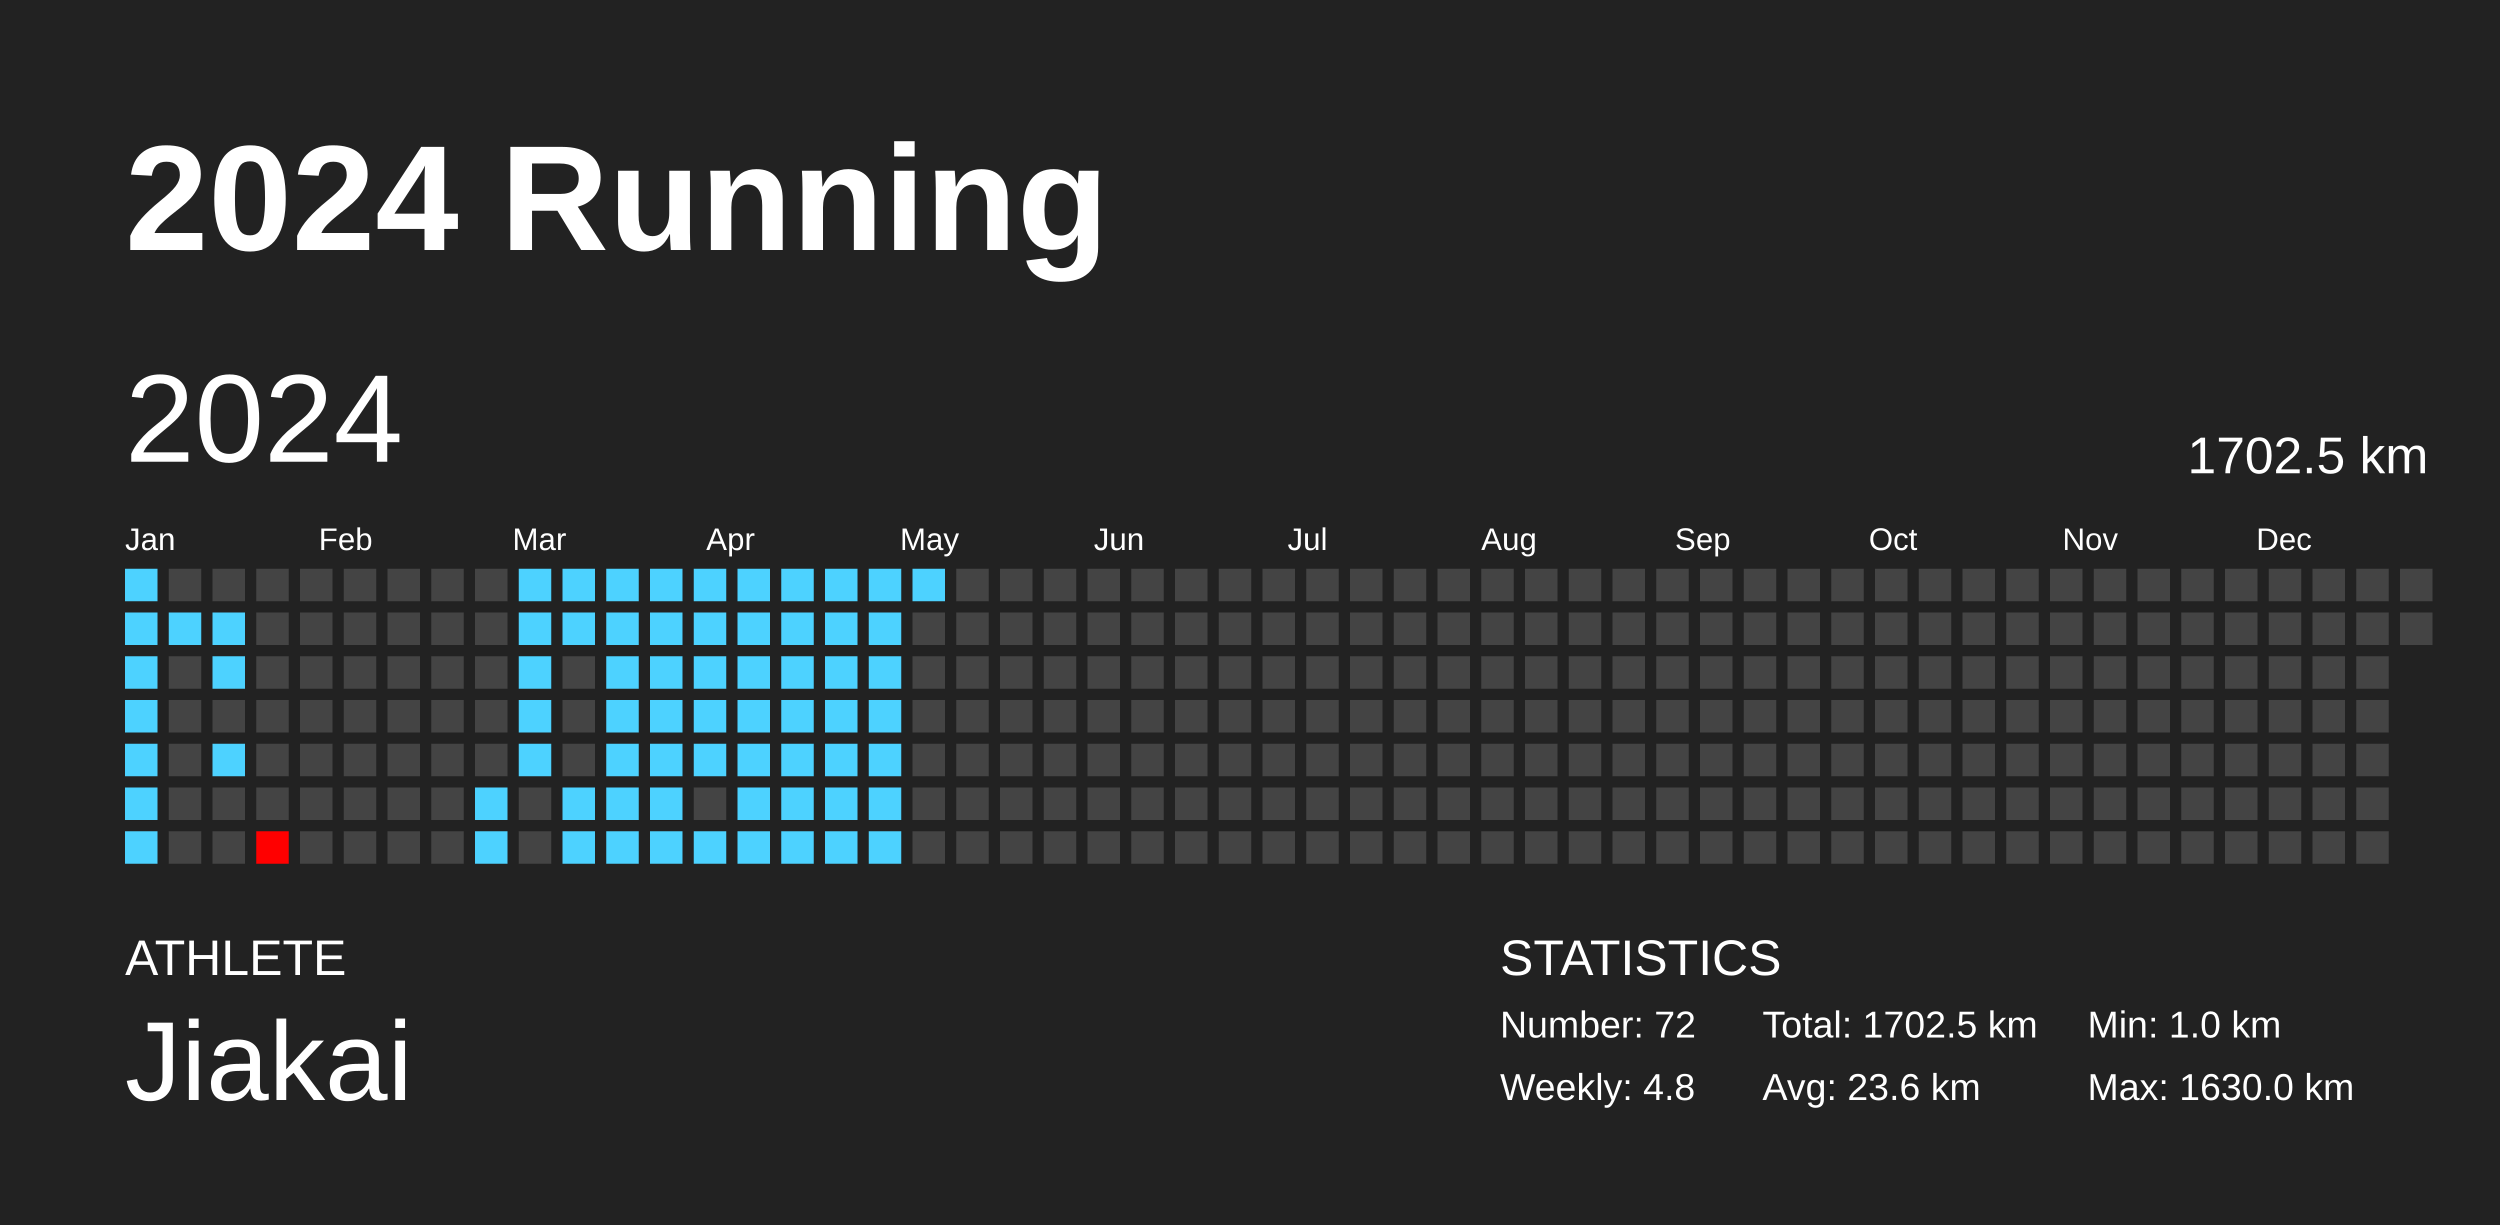
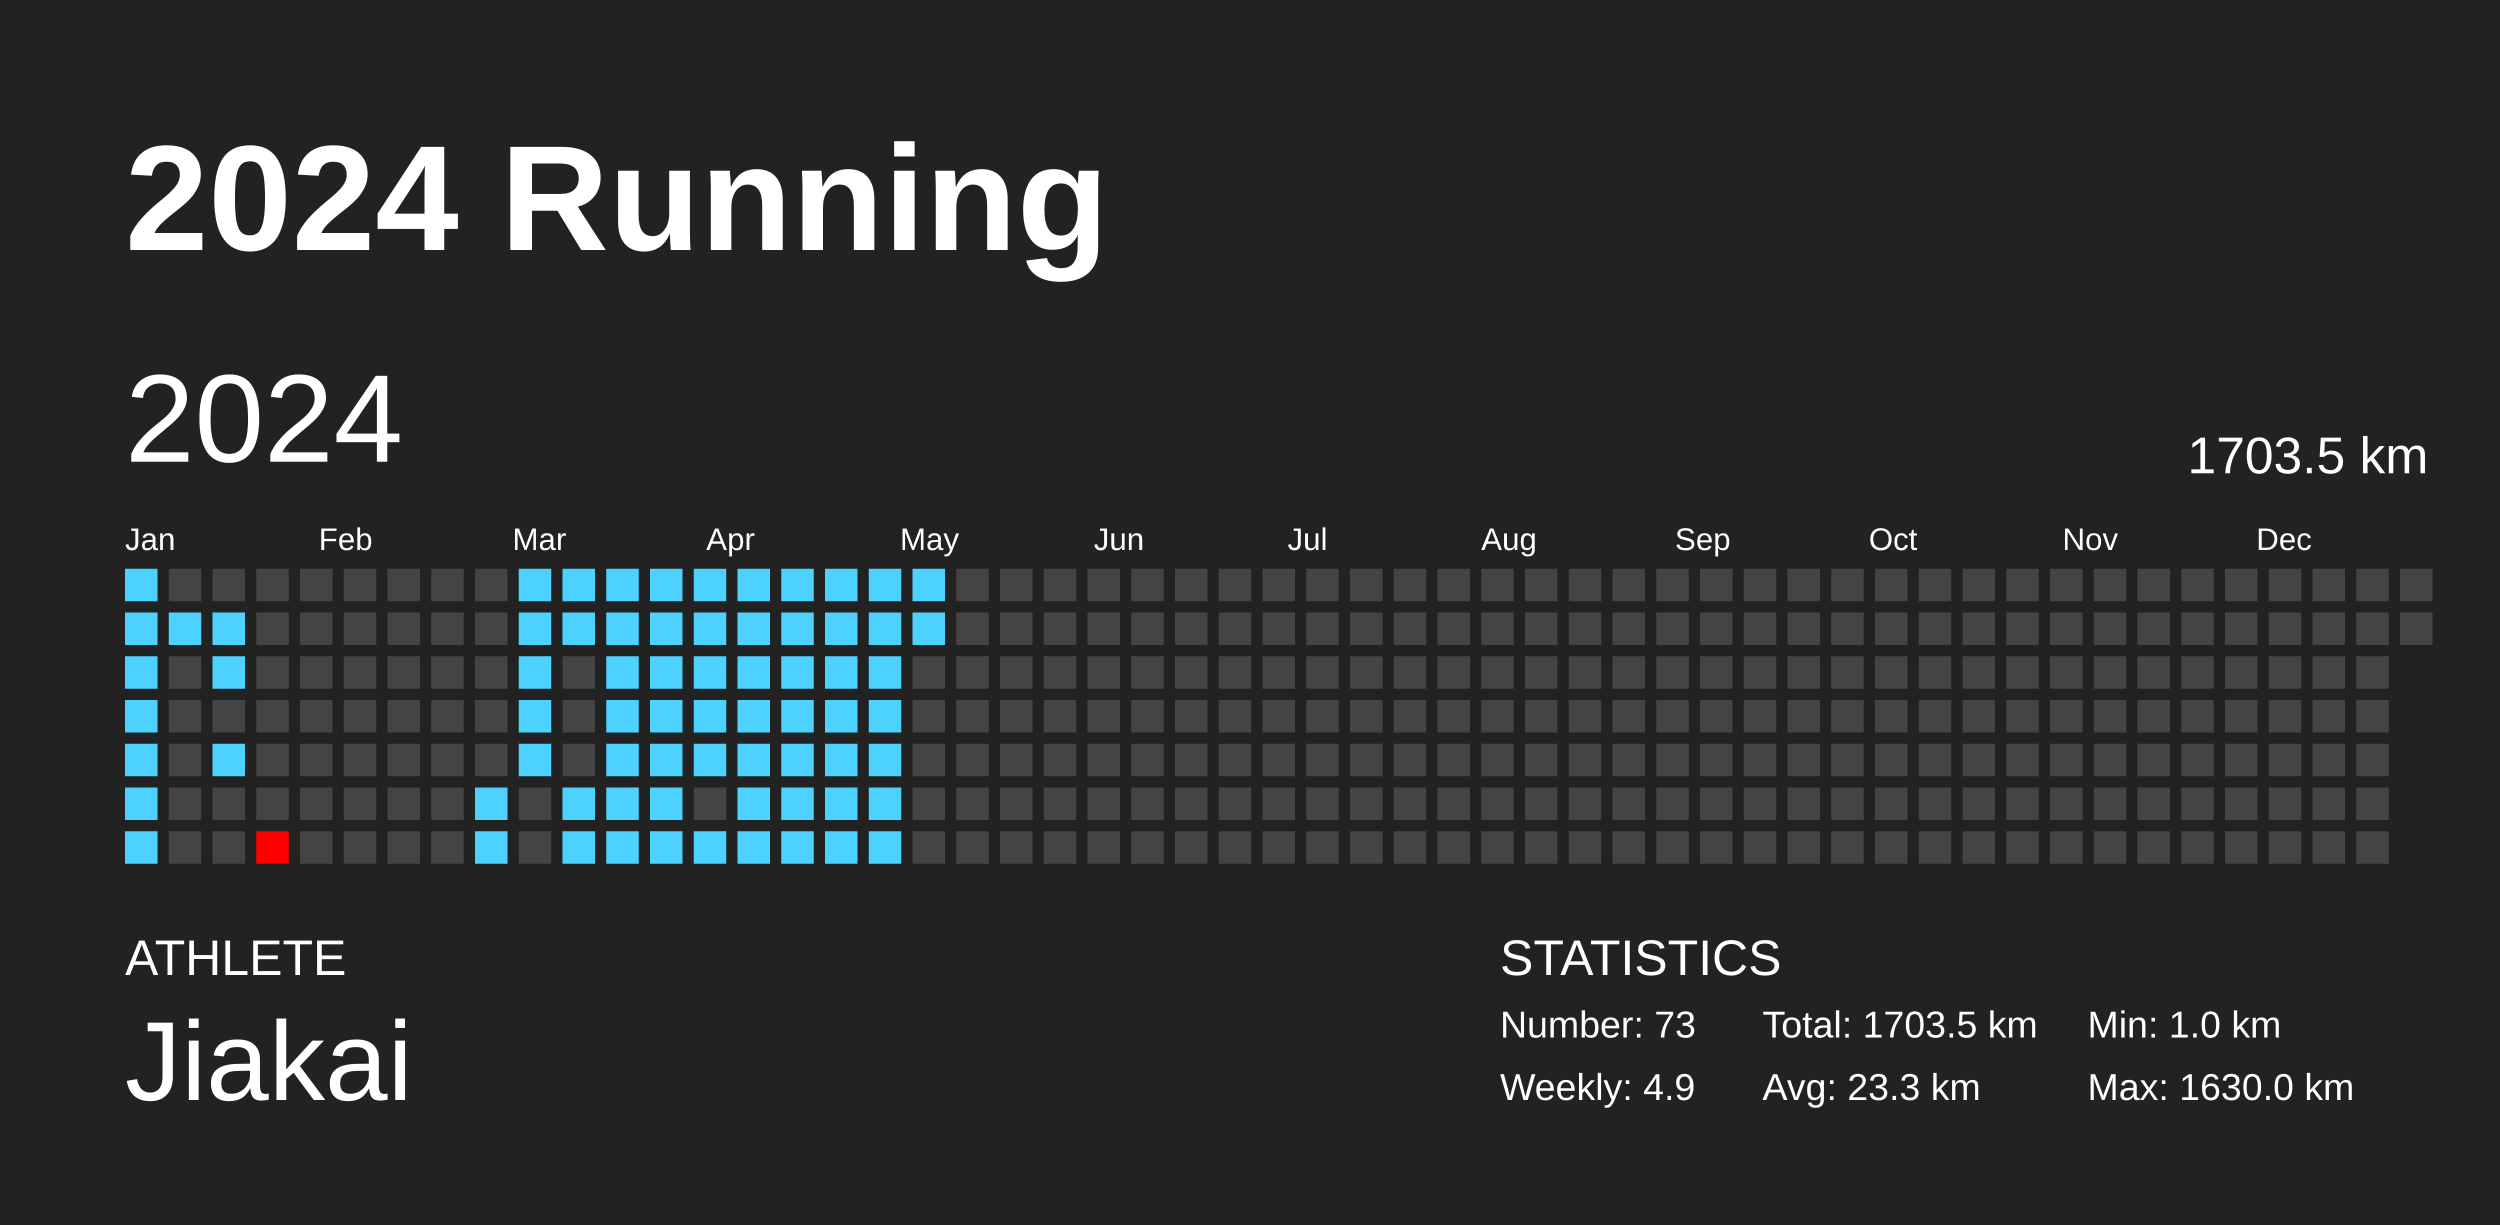
<svg xmlns="http://www.w3.org/2000/svg" baseProfile="full" height="98mm" version="1.1" viewBox="0,0,200,98" width="200mm">
  <defs />
  <rect fill="#222222" height="98" width="200" x="0" y="0" />
  <text fill="#FFFFFF" style="font-size:12px; font-family:Arial; font-weight:bold;" x="10" y="20">2024 Running</text>
  <text fill="#FFFFFF" style="font-size:4px; font-family:Arial" x="10" y="78">ATHLETE</text>
  <text fill="#FFFFFF" style="font-size:9px; font-family:Arial" x="10" y="88">Jiakai</text>
  <text fill="#FFFFFF" style="font-size:4px; font-family:Arial" x="120" y="78">STATISTICS</text>
-   <text fill="#FFFFFF" style="font-size:3px; font-family:Arial" x="120" y="83">Number: 72</text>
-   <text fill="#FFFFFF" style="font-size:3px; font-family:Arial" x="120" y="88">Weekly: 4.8</text>
-   <text fill="#FFFFFF" style="font-size:3px; font-family:Arial" x="141" y="83">Total: 1702.5 km</text>
-   <text fill="#FFFFFF" style="font-size:3px; font-family:Arial" x="141" y="88">Avg: 23.6 km</text>
+   <text fill="#FFFFFF" style="font-size:3px; font-family:Arial" x="120" y="83">Number: 73</text>
+   <text fill="#FFFFFF" style="font-size:3px; font-family:Arial" x="120" y="88">Weekly: 4.9</text>
+   <text fill="#FFFFFF" style="font-size:3px; font-family:Arial" x="141" y="83">Total: 1703.5 km</text>
+   <text fill="#FFFFFF" style="font-size:3px; font-family:Arial" x="141" y="88">Avg: 23.3 km</text>
  <text fill="#FFFFFF" style="font-size:3px; font-family:Arial" x="167" y="83">Min: 1.0 km</text>
  <text fill="#FFFFFF" style="font-size:3px; font-family:Arial" x="167" y="88">Max: 1630.0 km</text>
  <text dominant-baseline="hanging" fill="#FFFFFF" style="font-size:10.0px; font-family:Arial;" x="10" y="30">2024</text>
-   <text dominant-baseline="hanging" fill="#FFFFFF" style="font-size:4.125px; font-family:Arial;" x="175" y="35">1702.5 km</text>
+   <text dominant-baseline="hanging" fill="#FFFFFF" style="font-size:4.125px; font-family:Arial;" x="175" y="35">1703.5 km</text>
  <text fill="#FFFFFF" style="font-size:2.5px; font-family:Arial" x="10.0" y="44">Jan</text>
  <text fill="#FFFFFF" style="font-size:2.5px; font-family:Arial" x="25.5" y="44">Feb</text>
  <text fill="#FFFFFF" style="font-size:2.5px; font-family:Arial" x="41.0" y="44">Mar</text>
  <text fill="#FFFFFF" style="font-size:2.5px; font-family:Arial" x="56.5" y="44">Apr</text>
  <text fill="#FFFFFF" style="font-size:2.5px; font-family:Arial" x="72.0" y="44">May</text>
  <text fill="#FFFFFF" style="font-size:2.5px; font-family:Arial" x="87.5" y="44">Jun</text>
  <text fill="#FFFFFF" style="font-size:2.5px; font-family:Arial" x="103.0" y="44">Jul</text>
  <text fill="#FFFFFF" style="font-size:2.5px; font-family:Arial" x="118.5" y="44">Aug</text>
  <text fill="#FFFFFF" style="font-size:2.5px; font-family:Arial" x="134.0" y="44">Sep</text>
  <text fill="#FFFFFF" style="font-size:2.5px; font-family:Arial" x="149.5" y="44">Oct</text>
  <text fill="#FFFFFF" style="font-size:2.5px; font-family:Arial" x="165.0" y="44">Nov</text>
  <text fill="#FFFFFF" style="font-size:2.5px; font-family:Arial" x="180.5" y="44">Dec</text>
  <rect fill="#4dd2ff" height="2.6" width="2.6" x="10.0" y="45.5" />
  <rect fill="#4dd2ff" height="2.6" width="2.6" x="10.0" y="49.0" />
  <rect fill="#4dd2ff" height="2.6" width="2.6" x="10.0" y="52.5" />
  <rect fill="#4dd2ff" height="2.6" width="2.6" x="10.0" y="56.0" />
  <rect fill="#4dd2ff" height="2.6" width="2.6" x="10.0" y="59.5" />
  <rect fill="#4dd2ff" height="2.6" width="2.6" x="10.0" y="63.0" />
  <rect fill="#4dd2ff" height="2.6" width="2.6" x="10.0" y="66.5" />
  <rect fill="#444444" height="2.6" width="2.6" x="13.5" y="45.5" />
  <rect fill="#4dd2ff" height="2.6" width="2.6" x="13.5" y="49.0" />
  <rect fill="#444444" height="2.6" width="2.6" x="13.5" y="52.5" />
  <rect fill="#444444" height="2.6" width="2.6" x="13.5" y="56.0" />
  <rect fill="#444444" height="2.6" width="2.6" x="13.5" y="59.5" />
  <rect fill="#444444" height="2.6" width="2.6" x="13.5" y="63.0" />
  <rect fill="#444444" height="2.6" width="2.6" x="13.5" y="66.5" />
  <rect fill="#444444" height="2.6" width="2.6" x="17.0" y="45.5" />
  <rect fill="#4dd2ff" height="2.6" width="2.6" x="17.0" y="49.0" />
  <rect fill="#4dd2ff" height="2.6" width="2.6" x="17.0" y="52.5" />
  <rect fill="#444444" height="2.6" width="2.6" x="17.0" y="56.0" />
  <rect fill="#4dd2ff" height="2.6" width="2.6" x="17.0" y="59.5" />
  <rect fill="#444444" height="2.6" width="2.6" x="17.0" y="63.0" />
  <rect fill="#444444" height="2.6" width="2.6" x="17.0" y="66.5" />
  <rect fill="#444444" height="2.6" width="2.6" x="20.5" y="45.5" />
  <rect fill="#444444" height="2.6" width="2.6" x="20.5" y="49.0" />
  <rect fill="#444444" height="2.6" width="2.6" x="20.5" y="52.5" />
  <rect fill="#444444" height="2.6" width="2.6" x="20.5" y="56.0" />
  <rect fill="#444444" height="2.6" width="2.6" x="20.5" y="59.5" />
  <rect fill="#444444" height="2.6" width="2.6" x="20.5" y="63.0" />
  <rect fill="red" height="2.6" width="2.6" x="20.5" y="66.5" />
  <rect fill="#444444" height="2.6" width="2.6" x="24.0" y="45.5" />
  <rect fill="#444444" height="2.6" width="2.6" x="24.0" y="49.0" />
  <rect fill="#444444" height="2.6" width="2.6" x="24.0" y="52.5" />
  <rect fill="#444444" height="2.6" width="2.6" x="24.0" y="56.0" />
  <rect fill="#444444" height="2.6" width="2.6" x="24.0" y="59.5" />
  <rect fill="#444444" height="2.6" width="2.6" x="24.0" y="63.0" />
  <rect fill="#444444" height="2.6" width="2.6" x="24.0" y="66.5" />
  <rect fill="#444444" height="2.6" width="2.6" x="27.5" y="45.5" />
  <rect fill="#444444" height="2.6" width="2.6" x="27.5" y="49.0" />
  <rect fill="#444444" height="2.6" width="2.6" x="27.5" y="52.5" />
  <rect fill="#444444" height="2.6" width="2.6" x="27.5" y="56.0" />
  <rect fill="#444444" height="2.6" width="2.6" x="27.5" y="59.5" />
  <rect fill="#444444" height="2.6" width="2.6" x="27.5" y="63.0" />
  <rect fill="#444444" height="2.6" width="2.6" x="27.5" y="66.5" />
  <rect fill="#444444" height="2.6" width="2.6" x="31.0" y="45.5" />
  <rect fill="#444444" height="2.6" width="2.6" x="31.0" y="49.0" />
  <rect fill="#444444" height="2.6" width="2.6" x="31.0" y="52.5" />
  <rect fill="#444444" height="2.6" width="2.6" x="31.0" y="56.0" />
  <rect fill="#444444" height="2.6" width="2.6" x="31.0" y="59.5" />
  <rect fill="#444444" height="2.6" width="2.6" x="31.0" y="63.0" />
  <rect fill="#444444" height="2.6" width="2.6" x="31.0" y="66.5" />
  <rect fill="#444444" height="2.6" width="2.6" x="34.5" y="45.5" />
  <rect fill="#444444" height="2.6" width="2.6" x="34.5" y="49.0" />
  <rect fill="#444444" height="2.6" width="2.6" x="34.5" y="52.5" />
  <rect fill="#444444" height="2.6" width="2.6" x="34.5" y="56.0" />
  <rect fill="#444444" height="2.6" width="2.6" x="34.5" y="59.5" />
  <rect fill="#444444" height="2.6" width="2.6" x="34.5" y="63.0" />
  <rect fill="#444444" height="2.6" width="2.6" x="34.5" y="66.5" />
  <rect fill="#444444" height="2.6" width="2.6" x="38.0" y="45.5" />
  <rect fill="#444444" height="2.6" width="2.6" x="38.0" y="49.0" />
  <rect fill="#444444" height="2.6" width="2.6" x="38.0" y="52.5" />
  <rect fill="#444444" height="2.6" width="2.6" x="38.0" y="56.0" />
  <rect fill="#444444" height="2.6" width="2.6" x="38.0" y="59.5" />
  <rect fill="#4dd2ff" height="2.6" width="2.6" x="38.0" y="63.0" />
  <rect fill="#4dd2ff" height="2.6" width="2.6" x="38.0" y="66.5" />
  <rect fill="#4dd2ff" height="2.6" width="2.6" x="41.5" y="45.5" />
  <rect fill="#4dd2ff" height="2.6" width="2.6" x="41.5" y="49.0" />
  <rect fill="#4dd2ff" height="2.6" width="2.6" x="41.5" y="52.5" />
  <rect fill="#4dd2ff" height="2.6" width="2.6" x="41.5" y="56.0" />
  <rect fill="#4dd2ff" height="2.6" width="2.6" x="41.5" y="59.5" />
  <rect fill="#444444" height="2.6" width="2.6" x="41.5" y="63.0" />
  <rect fill="#444444" height="2.6" width="2.6" x="41.5" y="66.5" />
  <rect fill="#4dd2ff" height="2.6" width="2.6" x="45.0" y="45.5" />
  <rect fill="#4dd2ff" height="2.6" width="2.6" x="45.0" y="49.0" />
  <rect fill="#444444" height="2.6" width="2.6" x="45.0" y="52.5" />
  <rect fill="#444444" height="2.6" width="2.6" x="45.0" y="56.0" />
  <rect fill="#444444" height="2.6" width="2.6" x="45.0" y="59.5" />
  <rect fill="#4dd2ff" height="2.6" width="2.6" x="45.0" y="63.0" />
  <rect fill="#4dd2ff" height="2.6" width="2.6" x="45.0" y="66.5" />
  <rect fill="#4dd2ff" height="2.6" width="2.6" x="48.5" y="45.5" />
  <rect fill="#4dd2ff" height="2.6" width="2.6" x="48.5" y="49.0" />
  <rect fill="#4dd2ff" height="2.6" width="2.6" x="48.5" y="52.5" />
  <rect fill="#4dd2ff" height="2.6" width="2.6" x="48.5" y="56.0" />
  <rect fill="#4dd2ff" height="2.6" width="2.6" x="48.5" y="59.5" />
  <rect fill="#4dd2ff" height="2.6" width="2.6" x="48.5" y="63.0" />
  <rect fill="#4dd2ff" height="2.6" width="2.6" x="48.5" y="66.5" />
  <rect fill="#4dd2ff" height="2.6" width="2.6" x="52.0" y="45.5" />
  <rect fill="#4dd2ff" height="2.6" width="2.6" x="52.0" y="49.0" />
  <rect fill="#4dd2ff" height="2.6" width="2.6" x="52.0" y="52.5" />
  <rect fill="#4dd2ff" height="2.6" width="2.6" x="52.0" y="56.0" />
  <rect fill="#4dd2ff" height="2.6" width="2.6" x="52.0" y="59.5" />
  <rect fill="#4dd2ff" height="2.6" width="2.6" x="52.0" y="63.0" />
  <rect fill="#4dd2ff" height="2.6" width="2.6" x="52.0" y="66.5" />
  <rect fill="#4dd2ff" height="2.6" width="2.6" x="55.5" y="45.5" />
  <rect fill="#4dd2ff" height="2.6" width="2.6" x="55.5" y="49.0" />
  <rect fill="#4dd2ff" height="2.6" width="2.6" x="55.5" y="52.5" />
  <rect fill="#4dd2ff" height="2.6" width="2.6" x="55.5" y="56.0" />
  <rect fill="#4dd2ff" height="2.6" width="2.6" x="55.5" y="59.5" />
  <rect fill="#444444" height="2.6" width="2.6" x="55.5" y="63.0" />
  <rect fill="#4dd2ff" height="2.6" width="2.6" x="55.5" y="66.5" />
  <rect fill="#4dd2ff" height="2.6" width="2.6" x="59.0" y="45.5" />
  <rect fill="#4dd2ff" height="2.6" width="2.6" x="59.0" y="49.0" />
  <rect fill="#4dd2ff" height="2.6" width="2.6" x="59.0" y="52.5" />
  <rect fill="#4dd2ff" height="2.6" width="2.6" x="59.0" y="56.0" />
  <rect fill="#4dd2ff" height="2.6" width="2.6" x="59.0" y="59.5" />
  <rect fill="#4dd2ff" height="2.6" width="2.6" x="59.0" y="63.0" />
  <rect fill="#4dd2ff" height="2.6" width="2.6" x="59.0" y="66.5" />
  <rect fill="#4dd2ff" height="2.6" width="2.6" x="62.5" y="45.5" />
  <rect fill="#4dd2ff" height="2.6" width="2.6" x="62.5" y="49.0" />
  <rect fill="#4dd2ff" height="2.6" width="2.6" x="62.5" y="52.5" />
  <rect fill="#4dd2ff" height="2.6" width="2.6" x="62.5" y="56.0" />
  <rect fill="#4dd2ff" height="2.6" width="2.6" x="62.5" y="59.5" />
  <rect fill="#4dd2ff" height="2.6" width="2.6" x="62.5" y="63.0" />
  <rect fill="#4dd2ff" height="2.6" width="2.6" x="62.5" y="66.5" />
  <rect fill="#4dd2ff" height="2.6" width="2.6" x="66.0" y="45.5" />
  <rect fill="#4dd2ff" height="2.6" width="2.6" x="66.0" y="49.0" />
  <rect fill="#4dd2ff" height="2.6" width="2.6" x="66.0" y="52.5" />
  <rect fill="#4dd2ff" height="2.6" width="2.6" x="66.0" y="56.0" />
  <rect fill="#4dd2ff" height="2.6" width="2.6" x="66.0" y="59.5" />
  <rect fill="#4dd2ff" height="2.6" width="2.6" x="66.0" y="63.0" />
  <rect fill="#4dd2ff" height="2.6" width="2.6" x="66.0" y="66.5" />
  <rect fill="#4dd2ff" height="2.6" width="2.6" x="69.5" y="45.5" />
  <rect fill="#4dd2ff" height="2.6" width="2.6" x="69.5" y="49.0" />
  <rect fill="#4dd2ff" height="2.6" width="2.6" x="69.5" y="52.5" />
  <rect fill="#4dd2ff" height="2.6" width="2.6" x="69.5" y="56.0" />
  <rect fill="#4dd2ff" height="2.6" width="2.6" x="69.5" y="59.5" />
  <rect fill="#4dd2ff" height="2.6" width="2.6" x="69.5" y="63.0" />
  <rect fill="#4dd2ff" height="2.6" width="2.6" x="69.5" y="66.5" />
  <rect fill="#4dd2ff" height="2.6" width="2.6" x="73.0" y="45.5" />
-   <rect fill="#444444" height="2.6" width="2.6" x="73.0" y="49.0" />
+   <rect fill="#4dd2ff" height="2.6" width="2.6" x="73.0" y="49.0" />
  <rect fill="#444444" height="2.6" width="2.6" x="73.0" y="52.5" />
  <rect fill="#444444" height="2.6" width="2.6" x="73.0" y="56.0" />
  <rect fill="#444444" height="2.6" width="2.6" x="73.0" y="59.5" />
  <rect fill="#444444" height="2.6" width="2.6" x="73.0" y="63.0" />
  <rect fill="#444444" height="2.6" width="2.6" x="73.0" y="66.5" />
  <rect fill="#444444" height="2.6" width="2.6" x="76.5" y="45.5" />
  <rect fill="#444444" height="2.6" width="2.6" x="76.5" y="49.0" />
  <rect fill="#444444" height="2.6" width="2.6" x="76.5" y="52.5" />
  <rect fill="#444444" height="2.6" width="2.6" x="76.5" y="56.0" />
  <rect fill="#444444" height="2.6" width="2.6" x="76.5" y="59.5" />
  <rect fill="#444444" height="2.6" width="2.6" x="76.5" y="63.0" />
  <rect fill="#444444" height="2.6" width="2.6" x="76.5" y="66.5" />
  <rect fill="#444444" height="2.6" width="2.6" x="80.0" y="45.5" />
  <rect fill="#444444" height="2.6" width="2.6" x="80.0" y="49.0" />
  <rect fill="#444444" height="2.6" width="2.6" x="80.0" y="52.5" />
  <rect fill="#444444" height="2.6" width="2.6" x="80.0" y="56.0" />
  <rect fill="#444444" height="2.6" width="2.6" x="80.0" y="59.5" />
  <rect fill="#444444" height="2.6" width="2.6" x="80.0" y="63.0" />
  <rect fill="#444444" height="2.6" width="2.6" x="80.0" y="66.5" />
  <rect fill="#444444" height="2.6" width="2.6" x="83.5" y="45.5" />
  <rect fill="#444444" height="2.6" width="2.6" x="83.5" y="49.0" />
  <rect fill="#444444" height="2.6" width="2.6" x="83.5" y="52.5" />
  <rect fill="#444444" height="2.6" width="2.6" x="83.5" y="56.0" />
  <rect fill="#444444" height="2.6" width="2.6" x="83.5" y="59.5" />
  <rect fill="#444444" height="2.6" width="2.6" x="83.5" y="63.0" />
  <rect fill="#444444" height="2.6" width="2.6" x="83.5" y="66.5" />
  <rect fill="#444444" height="2.6" width="2.6" x="87.0" y="45.5" />
  <rect fill="#444444" height="2.6" width="2.6" x="87.0" y="49.0" />
  <rect fill="#444444" height="2.6" width="2.6" x="87.0" y="52.5" />
  <rect fill="#444444" height="2.6" width="2.6" x="87.0" y="56.0" />
  <rect fill="#444444" height="2.6" width="2.6" x="87.0" y="59.5" />
  <rect fill="#444444" height="2.6" width="2.6" x="87.0" y="63.0" />
  <rect fill="#444444" height="2.6" width="2.6" x="87.0" y="66.5" />
  <rect fill="#444444" height="2.6" width="2.6" x="90.5" y="45.5" />
  <rect fill="#444444" height="2.6" width="2.6" x="90.5" y="49.0" />
  <rect fill="#444444" height="2.6" width="2.6" x="90.5" y="52.5" />
  <rect fill="#444444" height="2.6" width="2.6" x="90.5" y="56.0" />
  <rect fill="#444444" height="2.6" width="2.6" x="90.5" y="59.5" />
  <rect fill="#444444" height="2.6" width="2.6" x="90.5" y="63.0" />
  <rect fill="#444444" height="2.6" width="2.6" x="90.5" y="66.5" />
  <rect fill="#444444" height="2.6" width="2.6" x="94.0" y="45.5" />
  <rect fill="#444444" height="2.6" width="2.6" x="94.0" y="49.0" />
  <rect fill="#444444" height="2.6" width="2.6" x="94.0" y="52.5" />
  <rect fill="#444444" height="2.6" width="2.6" x="94.0" y="56.0" />
  <rect fill="#444444" height="2.6" width="2.6" x="94.0" y="59.5" />
  <rect fill="#444444" height="2.6" width="2.6" x="94.0" y="63.0" />
  <rect fill="#444444" height="2.6" width="2.6" x="94.0" y="66.5" />
  <rect fill="#444444" height="2.6" width="2.6" x="97.5" y="45.5" />
  <rect fill="#444444" height="2.6" width="2.6" x="97.5" y="49.0" />
  <rect fill="#444444" height="2.6" width="2.6" x="97.5" y="52.5" />
  <rect fill="#444444" height="2.6" width="2.6" x="97.5" y="56.0" />
  <rect fill="#444444" height="2.6" width="2.6" x="97.5" y="59.5" />
  <rect fill="#444444" height="2.6" width="2.6" x="97.5" y="63.0" />
  <rect fill="#444444" height="2.6" width="2.6" x="97.5" y="66.5" />
  <rect fill="#444444" height="2.6" width="2.6" x="101.0" y="45.5" />
  <rect fill="#444444" height="2.6" width="2.6" x="101.0" y="49.0" />
  <rect fill="#444444" height="2.6" width="2.6" x="101.0" y="52.5" />
  <rect fill="#444444" height="2.6" width="2.6" x="101.0" y="56.0" />
  <rect fill="#444444" height="2.6" width="2.6" x="101.0" y="59.5" />
  <rect fill="#444444" height="2.6" width="2.6" x="101.0" y="63.0" />
  <rect fill="#444444" height="2.6" width="2.6" x="101.0" y="66.5" />
  <rect fill="#444444" height="2.6" width="2.6" x="104.5" y="45.5" />
  <rect fill="#444444" height="2.6" width="2.6" x="104.5" y="49.0" />
  <rect fill="#444444" height="2.6" width="2.6" x="104.5" y="52.5" />
  <rect fill="#444444" height="2.6" width="2.6" x="104.5" y="56.0" />
  <rect fill="#444444" height="2.6" width="2.6" x="104.5" y="59.5" />
  <rect fill="#444444" height="2.6" width="2.6" x="104.5" y="63.0" />
  <rect fill="#444444" height="2.6" width="2.6" x="104.5" y="66.5" />
  <rect fill="#444444" height="2.6" width="2.6" x="108.0" y="45.5" />
  <rect fill="#444444" height="2.6" width="2.6" x="108.0" y="49.0" />
  <rect fill="#444444" height="2.6" width="2.6" x="108.0" y="52.5" />
  <rect fill="#444444" height="2.6" width="2.6" x="108.0" y="56.0" />
  <rect fill="#444444" height="2.6" width="2.6" x="108.0" y="59.5" />
  <rect fill="#444444" height="2.6" width="2.6" x="108.0" y="63.0" />
  <rect fill="#444444" height="2.6" width="2.6" x="108.0" y="66.5" />
  <rect fill="#444444" height="2.6" width="2.6" x="111.5" y="45.5" />
  <rect fill="#444444" height="2.6" width="2.6" x="111.5" y="49.0" />
  <rect fill="#444444" height="2.6" width="2.6" x="111.5" y="52.5" />
  <rect fill="#444444" height="2.6" width="2.6" x="111.5" y="56.0" />
  <rect fill="#444444" height="2.6" width="2.6" x="111.5" y="59.5" />
  <rect fill="#444444" height="2.6" width="2.6" x="111.5" y="63.0" />
  <rect fill="#444444" height="2.6" width="2.6" x="111.5" y="66.5" />
  <rect fill="#444444" height="2.6" width="2.6" x="115.0" y="45.5" />
  <rect fill="#444444" height="2.6" width="2.6" x="115.0" y="49.0" />
  <rect fill="#444444" height="2.6" width="2.6" x="115.0" y="52.5" />
  <rect fill="#444444" height="2.6" width="2.6" x="115.0" y="56.0" />
  <rect fill="#444444" height="2.6" width="2.6" x="115.0" y="59.5" />
  <rect fill="#444444" height="2.6" width="2.6" x="115.0" y="63.0" />
  <rect fill="#444444" height="2.6" width="2.6" x="115.0" y="66.5" />
  <rect fill="#444444" height="2.6" width="2.6" x="118.5" y="45.5" />
  <rect fill="#444444" height="2.6" width="2.6" x="118.5" y="49.0" />
  <rect fill="#444444" height="2.6" width="2.6" x="118.5" y="52.5" />
  <rect fill="#444444" height="2.6" width="2.6" x="118.5" y="56.0" />
  <rect fill="#444444" height="2.6" width="2.6" x="118.5" y="59.5" />
  <rect fill="#444444" height="2.6" width="2.6" x="118.5" y="63.0" />
  <rect fill="#444444" height="2.6" width="2.6" x="118.5" y="66.5" />
  <rect fill="#444444" height="2.6" width="2.6" x="122.0" y="45.5" />
  <rect fill="#444444" height="2.6" width="2.6" x="122.0" y="49.0" />
  <rect fill="#444444" height="2.6" width="2.6" x="122.0" y="52.5" />
  <rect fill="#444444" height="2.6" width="2.6" x="122.0" y="56.0" />
  <rect fill="#444444" height="2.6" width="2.6" x="122.0" y="59.5" />
  <rect fill="#444444" height="2.6" width="2.6" x="122.0" y="63.0" />
  <rect fill="#444444" height="2.6" width="2.6" x="122.0" y="66.5" />
  <rect fill="#444444" height="2.6" width="2.6" x="125.5" y="45.5" />
  <rect fill="#444444" height="2.6" width="2.6" x="125.5" y="49.0" />
  <rect fill="#444444" height="2.6" width="2.6" x="125.5" y="52.5" />
  <rect fill="#444444" height="2.6" width="2.6" x="125.5" y="56.0" />
  <rect fill="#444444" height="2.6" width="2.6" x="125.5" y="59.5" />
  <rect fill="#444444" height="2.6" width="2.6" x="125.5" y="63.0" />
  <rect fill="#444444" height="2.6" width="2.6" x="125.5" y="66.5" />
  <rect fill="#444444" height="2.6" width="2.6" x="129.0" y="45.5" />
  <rect fill="#444444" height="2.6" width="2.6" x="129.0" y="49.0" />
  <rect fill="#444444" height="2.6" width="2.6" x="129.0" y="52.5" />
  <rect fill="#444444" height="2.6" width="2.6" x="129.0" y="56.0" />
  <rect fill="#444444" height="2.6" width="2.6" x="129.0" y="59.5" />
  <rect fill="#444444" height="2.6" width="2.6" x="129.0" y="63.0" />
  <rect fill="#444444" height="2.6" width="2.6" x="129.0" y="66.5" />
  <rect fill="#444444" height="2.6" width="2.6" x="132.5" y="45.5" />
  <rect fill="#444444" height="2.6" width="2.6" x="132.5" y="49.0" />
  <rect fill="#444444" height="2.6" width="2.6" x="132.5" y="52.5" />
  <rect fill="#444444" height="2.6" width="2.6" x="132.5" y="56.0" />
  <rect fill="#444444" height="2.6" width="2.6" x="132.5" y="59.5" />
  <rect fill="#444444" height="2.6" width="2.6" x="132.5" y="63.0" />
  <rect fill="#444444" height="2.6" width="2.6" x="132.5" y="66.5" />
  <rect fill="#444444" height="2.6" width="2.6" x="136.0" y="45.5" />
  <rect fill="#444444" height="2.6" width="2.6" x="136.0" y="49.0" />
  <rect fill="#444444" height="2.6" width="2.6" x="136.0" y="52.5" />
  <rect fill="#444444" height="2.6" width="2.6" x="136.0" y="56.0" />
  <rect fill="#444444" height="2.6" width="2.6" x="136.0" y="59.5" />
  <rect fill="#444444" height="2.6" width="2.6" x="136.0" y="63.0" />
  <rect fill="#444444" height="2.6" width="2.6" x="136.0" y="66.5" />
  <rect fill="#444444" height="2.6" width="2.6" x="139.5" y="45.5" />
  <rect fill="#444444" height="2.6" width="2.6" x="139.5" y="49.0" />
  <rect fill="#444444" height="2.6" width="2.6" x="139.5" y="52.5" />
  <rect fill="#444444" height="2.6" width="2.6" x="139.5" y="56.0" />
  <rect fill="#444444" height="2.6" width="2.6" x="139.5" y="59.5" />
  <rect fill="#444444" height="2.6" width="2.6" x="139.5" y="63.0" />
  <rect fill="#444444" height="2.6" width="2.6" x="139.5" y="66.5" />
  <rect fill="#444444" height="2.6" width="2.6" x="143.0" y="45.5" />
  <rect fill="#444444" height="2.6" width="2.6" x="143.0" y="49.0" />
  <rect fill="#444444" height="2.6" width="2.6" x="143.0" y="52.5" />
  <rect fill="#444444" height="2.6" width="2.6" x="143.0" y="56.0" />
  <rect fill="#444444" height="2.6" width="2.6" x="143.0" y="59.5" />
  <rect fill="#444444" height="2.6" width="2.6" x="143.0" y="63.0" />
  <rect fill="#444444" height="2.6" width="2.6" x="143.0" y="66.5" />
  <rect fill="#444444" height="2.6" width="2.6" x="146.5" y="45.5" />
  <rect fill="#444444" height="2.6" width="2.6" x="146.5" y="49.0" />
  <rect fill="#444444" height="2.6" width="2.6" x="146.5" y="52.5" />
  <rect fill="#444444" height="2.6" width="2.6" x="146.5" y="56.0" />
  <rect fill="#444444" height="2.6" width="2.6" x="146.5" y="59.5" />
  <rect fill="#444444" height="2.6" width="2.6" x="146.5" y="63.0" />
  <rect fill="#444444" height="2.6" width="2.6" x="146.5" y="66.5" />
  <rect fill="#444444" height="2.6" width="2.6" x="150.0" y="45.5" />
  <rect fill="#444444" height="2.6" width="2.6" x="150.0" y="49.0" />
  <rect fill="#444444" height="2.6" width="2.6" x="150.0" y="52.5" />
  <rect fill="#444444" height="2.6" width="2.6" x="150.0" y="56.0" />
  <rect fill="#444444" height="2.6" width="2.6" x="150.0" y="59.5" />
  <rect fill="#444444" height="2.6" width="2.6" x="150.0" y="63.0" />
  <rect fill="#444444" height="2.6" width="2.6" x="150.0" y="66.5" />
  <rect fill="#444444" height="2.6" width="2.6" x="153.5" y="45.5" />
  <rect fill="#444444" height="2.6" width="2.6" x="153.5" y="49.0" />
  <rect fill="#444444" height="2.6" width="2.6" x="153.5" y="52.5" />
  <rect fill="#444444" height="2.6" width="2.6" x="153.5" y="56.0" />
  <rect fill="#444444" height="2.6" width="2.6" x="153.5" y="59.5" />
  <rect fill="#444444" height="2.6" width="2.6" x="153.5" y="63.0" />
  <rect fill="#444444" height="2.6" width="2.6" x="153.5" y="66.5" />
  <rect fill="#444444" height="2.6" width="2.6" x="157.0" y="45.5" />
  <rect fill="#444444" height="2.6" width="2.6" x="157.0" y="49.0" />
  <rect fill="#444444" height="2.6" width="2.6" x="157.0" y="52.5" />
  <rect fill="#444444" height="2.6" width="2.6" x="157.0" y="56.0" />
  <rect fill="#444444" height="2.6" width="2.6" x="157.0" y="59.5" />
  <rect fill="#444444" height="2.6" width="2.6" x="157.0" y="63.0" />
  <rect fill="#444444" height="2.6" width="2.6" x="157.0" y="66.5" />
  <rect fill="#444444" height="2.6" width="2.6" x="160.5" y="45.5" />
  <rect fill="#444444" height="2.6" width="2.6" x="160.5" y="49.0" />
  <rect fill="#444444" height="2.6" width="2.6" x="160.5" y="52.5" />
  <rect fill="#444444" height="2.6" width="2.6" x="160.5" y="56.0" />
  <rect fill="#444444" height="2.6" width="2.6" x="160.5" y="59.5" />
  <rect fill="#444444" height="2.6" width="2.6" x="160.5" y="63.0" />
  <rect fill="#444444" height="2.6" width="2.6" x="160.5" y="66.5" />
  <rect fill="#444444" height="2.6" width="2.6" x="164.0" y="45.5" />
  <rect fill="#444444" height="2.6" width="2.6" x="164.0" y="49.0" />
  <rect fill="#444444" height="2.6" width="2.6" x="164.0" y="52.5" />
  <rect fill="#444444" height="2.6" width="2.6" x="164.0" y="56.0" />
  <rect fill="#444444" height="2.6" width="2.6" x="164.0" y="59.5" />
  <rect fill="#444444" height="2.6" width="2.6" x="164.0" y="63.0" />
  <rect fill="#444444" height="2.6" width="2.6" x="164.0" y="66.5" />
  <rect fill="#444444" height="2.6" width="2.6" x="167.5" y="45.5" />
  <rect fill="#444444" height="2.6" width="2.6" x="167.5" y="49.0" />
  <rect fill="#444444" height="2.6" width="2.6" x="167.5" y="52.5" />
  <rect fill="#444444" height="2.6" width="2.6" x="167.5" y="56.0" />
  <rect fill="#444444" height="2.6" width="2.6" x="167.5" y="59.5" />
  <rect fill="#444444" height="2.6" width="2.6" x="167.5" y="63.0" />
  <rect fill="#444444" height="2.6" width="2.6" x="167.5" y="66.5" />
  <rect fill="#444444" height="2.6" width="2.6" x="171.0" y="45.5" />
  <rect fill="#444444" height="2.6" width="2.6" x="171.0" y="49.0" />
  <rect fill="#444444" height="2.6" width="2.6" x="171.0" y="52.5" />
  <rect fill="#444444" height="2.6" width="2.6" x="171.0" y="56.0" />
  <rect fill="#444444" height="2.6" width="2.6" x="171.0" y="59.5" />
  <rect fill="#444444" height="2.6" width="2.6" x="171.0" y="63.0" />
  <rect fill="#444444" height="2.6" width="2.6" x="171.0" y="66.5" />
  <rect fill="#444444" height="2.6" width="2.6" x="174.5" y="45.5" />
  <rect fill="#444444" height="2.6" width="2.6" x="174.5" y="49.0" />
  <rect fill="#444444" height="2.6" width="2.6" x="174.5" y="52.5" />
  <rect fill="#444444" height="2.6" width="2.6" x="174.5" y="56.0" />
  <rect fill="#444444" height="2.6" width="2.6" x="174.5" y="59.5" />
  <rect fill="#444444" height="2.6" width="2.6" x="174.5" y="63.0" />
  <rect fill="#444444" height="2.6" width="2.6" x="174.5" y="66.5" />
  <rect fill="#444444" height="2.6" width="2.6" x="178.0" y="45.5" />
  <rect fill="#444444" height="2.6" width="2.6" x="178.0" y="49.0" />
  <rect fill="#444444" height="2.6" width="2.6" x="178.0" y="52.5" />
  <rect fill="#444444" height="2.6" width="2.6" x="178.0" y="56.0" />
  <rect fill="#444444" height="2.6" width="2.6" x="178.0" y="59.5" />
  <rect fill="#444444" height="2.6" width="2.6" x="178.0" y="63.0" />
  <rect fill="#444444" height="2.6" width="2.6" x="178.0" y="66.5" />
  <rect fill="#444444" height="2.6" width="2.6" x="181.5" y="45.5" />
  <rect fill="#444444" height="2.6" width="2.6" x="181.5" y="49.0" />
  <rect fill="#444444" height="2.6" width="2.6" x="181.5" y="52.5" />
  <rect fill="#444444" height="2.6" width="2.6" x="181.5" y="56.0" />
  <rect fill="#444444" height="2.6" width="2.6" x="181.5" y="59.5" />
  <rect fill="#444444" height="2.6" width="2.6" x="181.5" y="63.0" />
  <rect fill="#444444" height="2.6" width="2.6" x="181.5" y="66.5" />
  <rect fill="#444444" height="2.6" width="2.6" x="185.0" y="45.5" />
  <rect fill="#444444" height="2.6" width="2.6" x="185.0" y="49.0" />
  <rect fill="#444444" height="2.6" width="2.6" x="185.0" y="52.5" />
  <rect fill="#444444" height="2.6" width="2.6" x="185.0" y="56.0" />
  <rect fill="#444444" height="2.6" width="2.6" x="185.0" y="59.5" />
  <rect fill="#444444" height="2.6" width="2.6" x="185.0" y="63.0" />
  <rect fill="#444444" height="2.6" width="2.6" x="185.0" y="66.5" />
  <rect fill="#444444" height="2.6" width="2.6" x="188.5" y="45.5" />
  <rect fill="#444444" height="2.6" width="2.6" x="188.5" y="49.0" />
  <rect fill="#444444" height="2.6" width="2.6" x="188.5" y="52.5" />
  <rect fill="#444444" height="2.6" width="2.6" x="188.5" y="56.0" />
  <rect fill="#444444" height="2.6" width="2.6" x="188.5" y="59.5" />
  <rect fill="#444444" height="2.6" width="2.6" x="188.5" y="63.0" />
  <rect fill="#444444" height="2.6" width="2.6" x="188.5" y="66.5" />
  <rect fill="#444444" height="2.6" width="2.6" x="192.0" y="45.5" />
  <rect fill="#444444" height="2.6" width="2.6" x="192.0" y="49.0" />
</svg>
